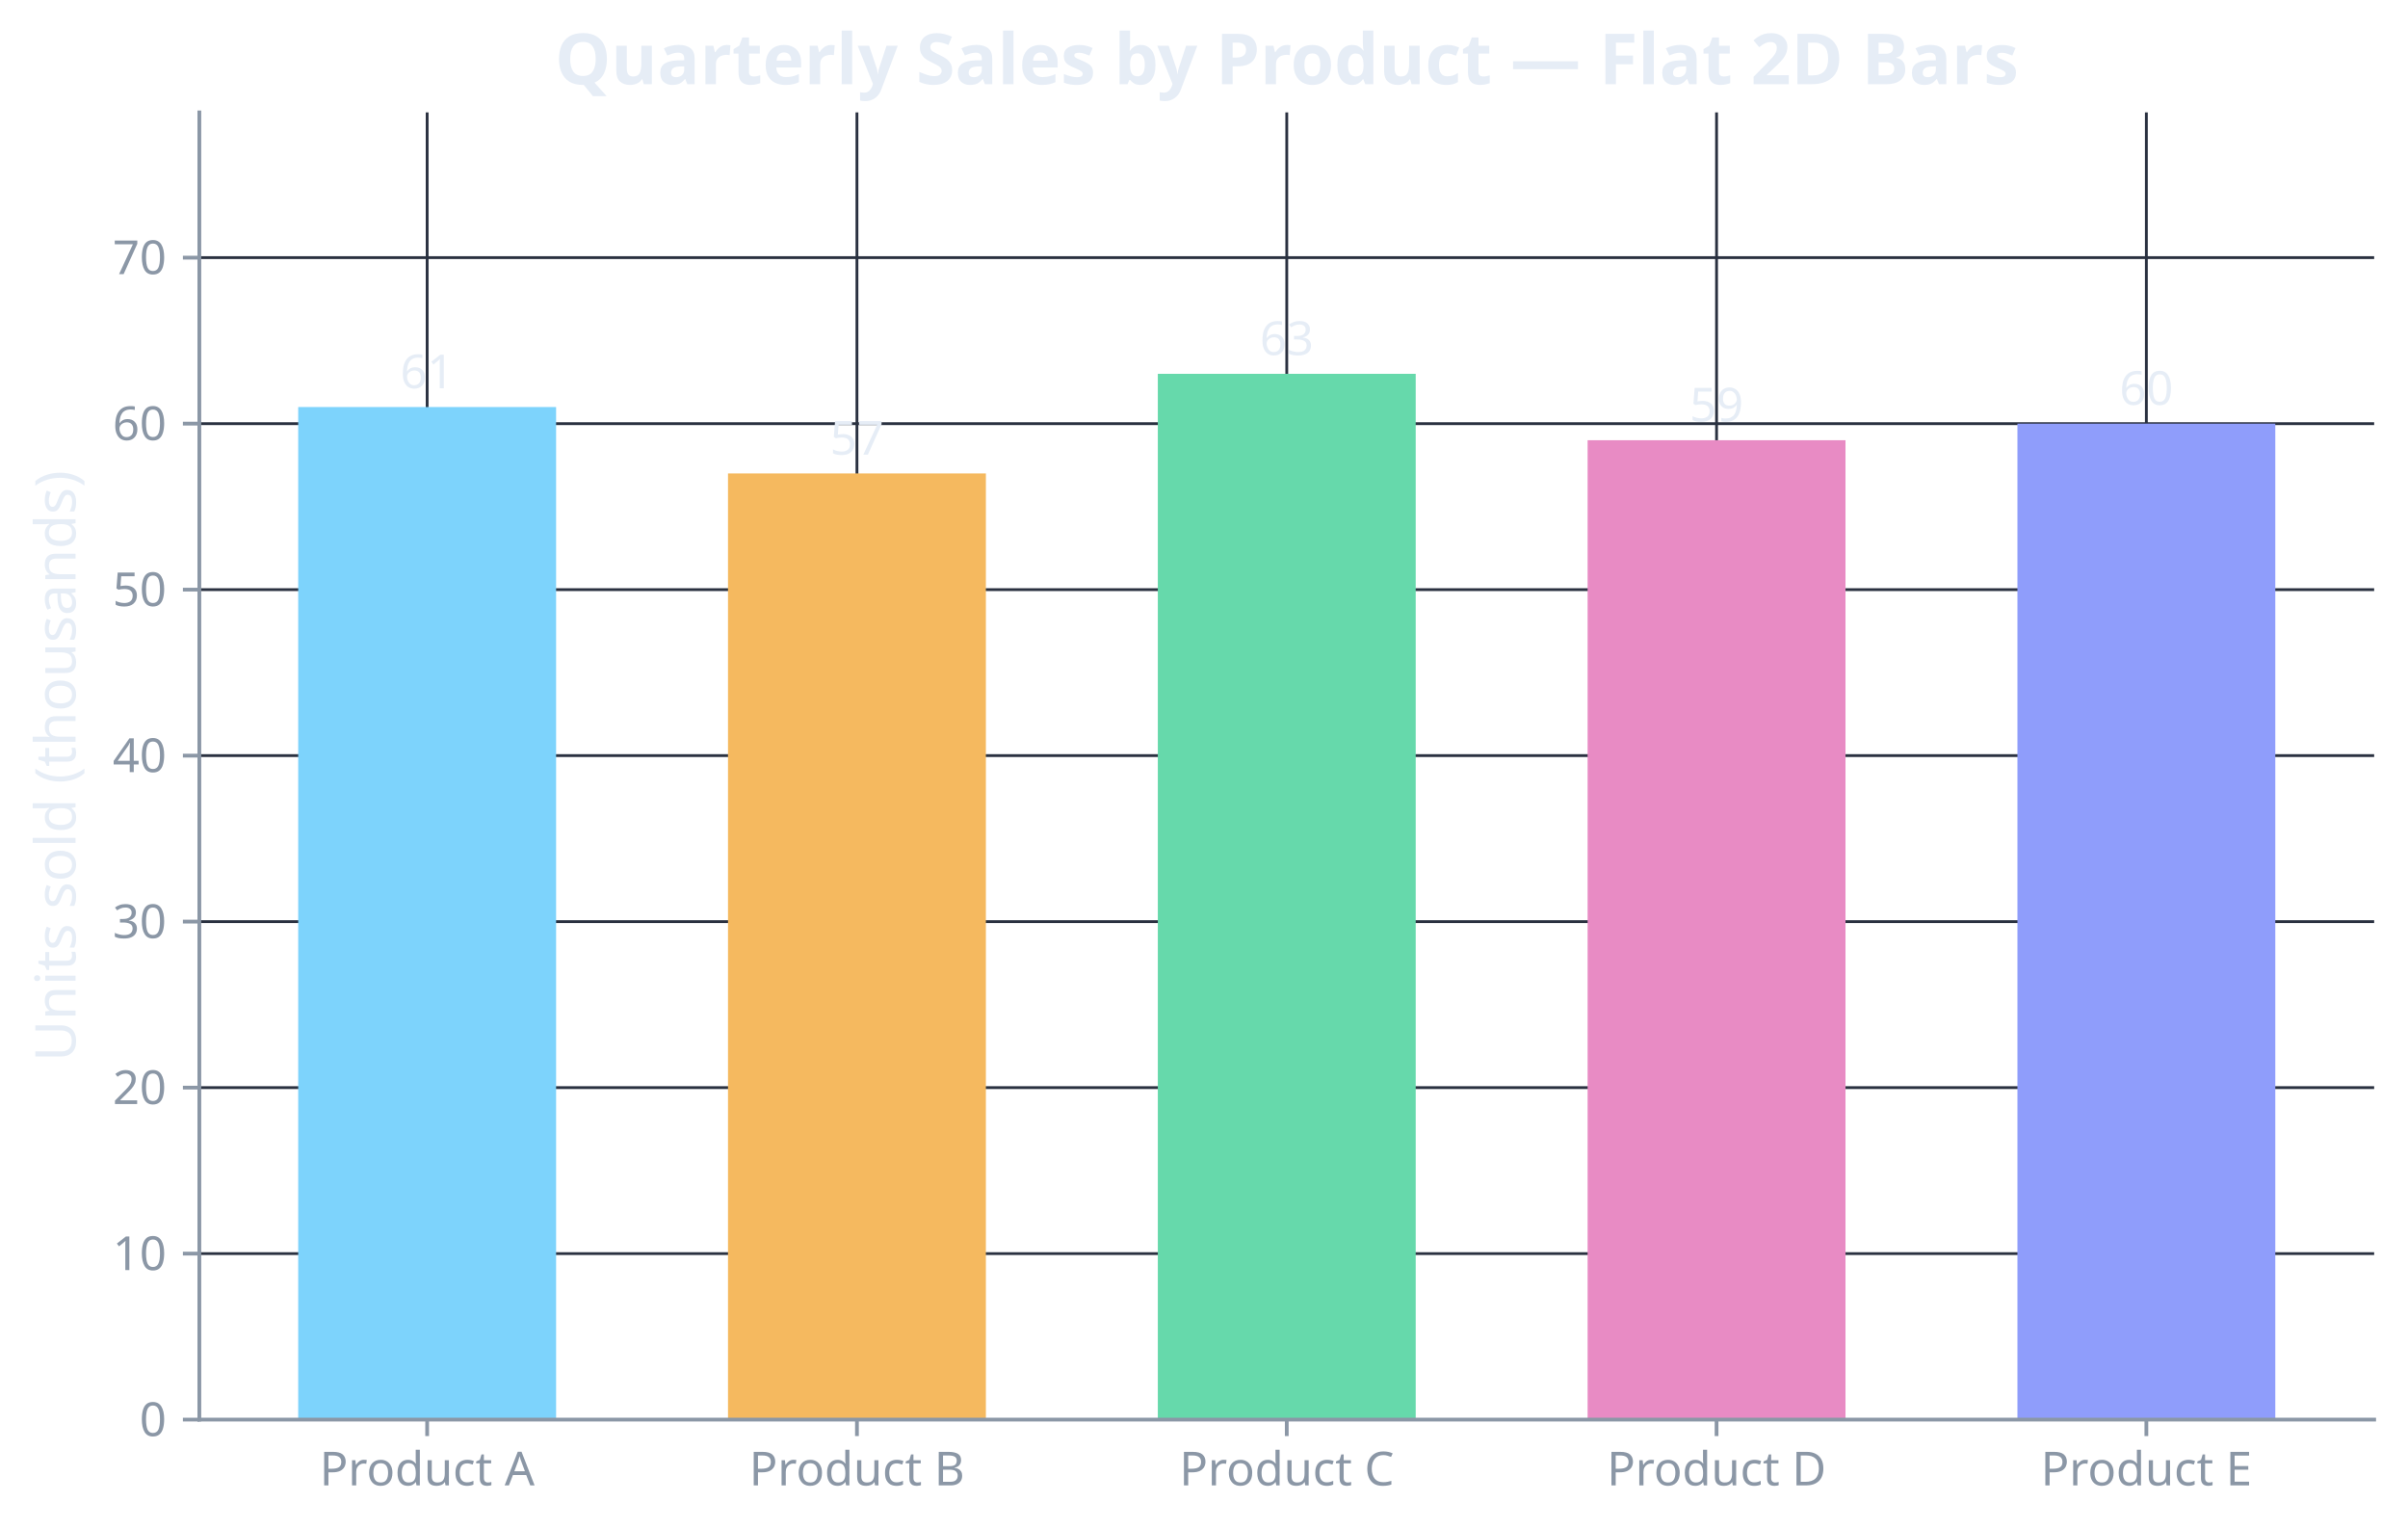
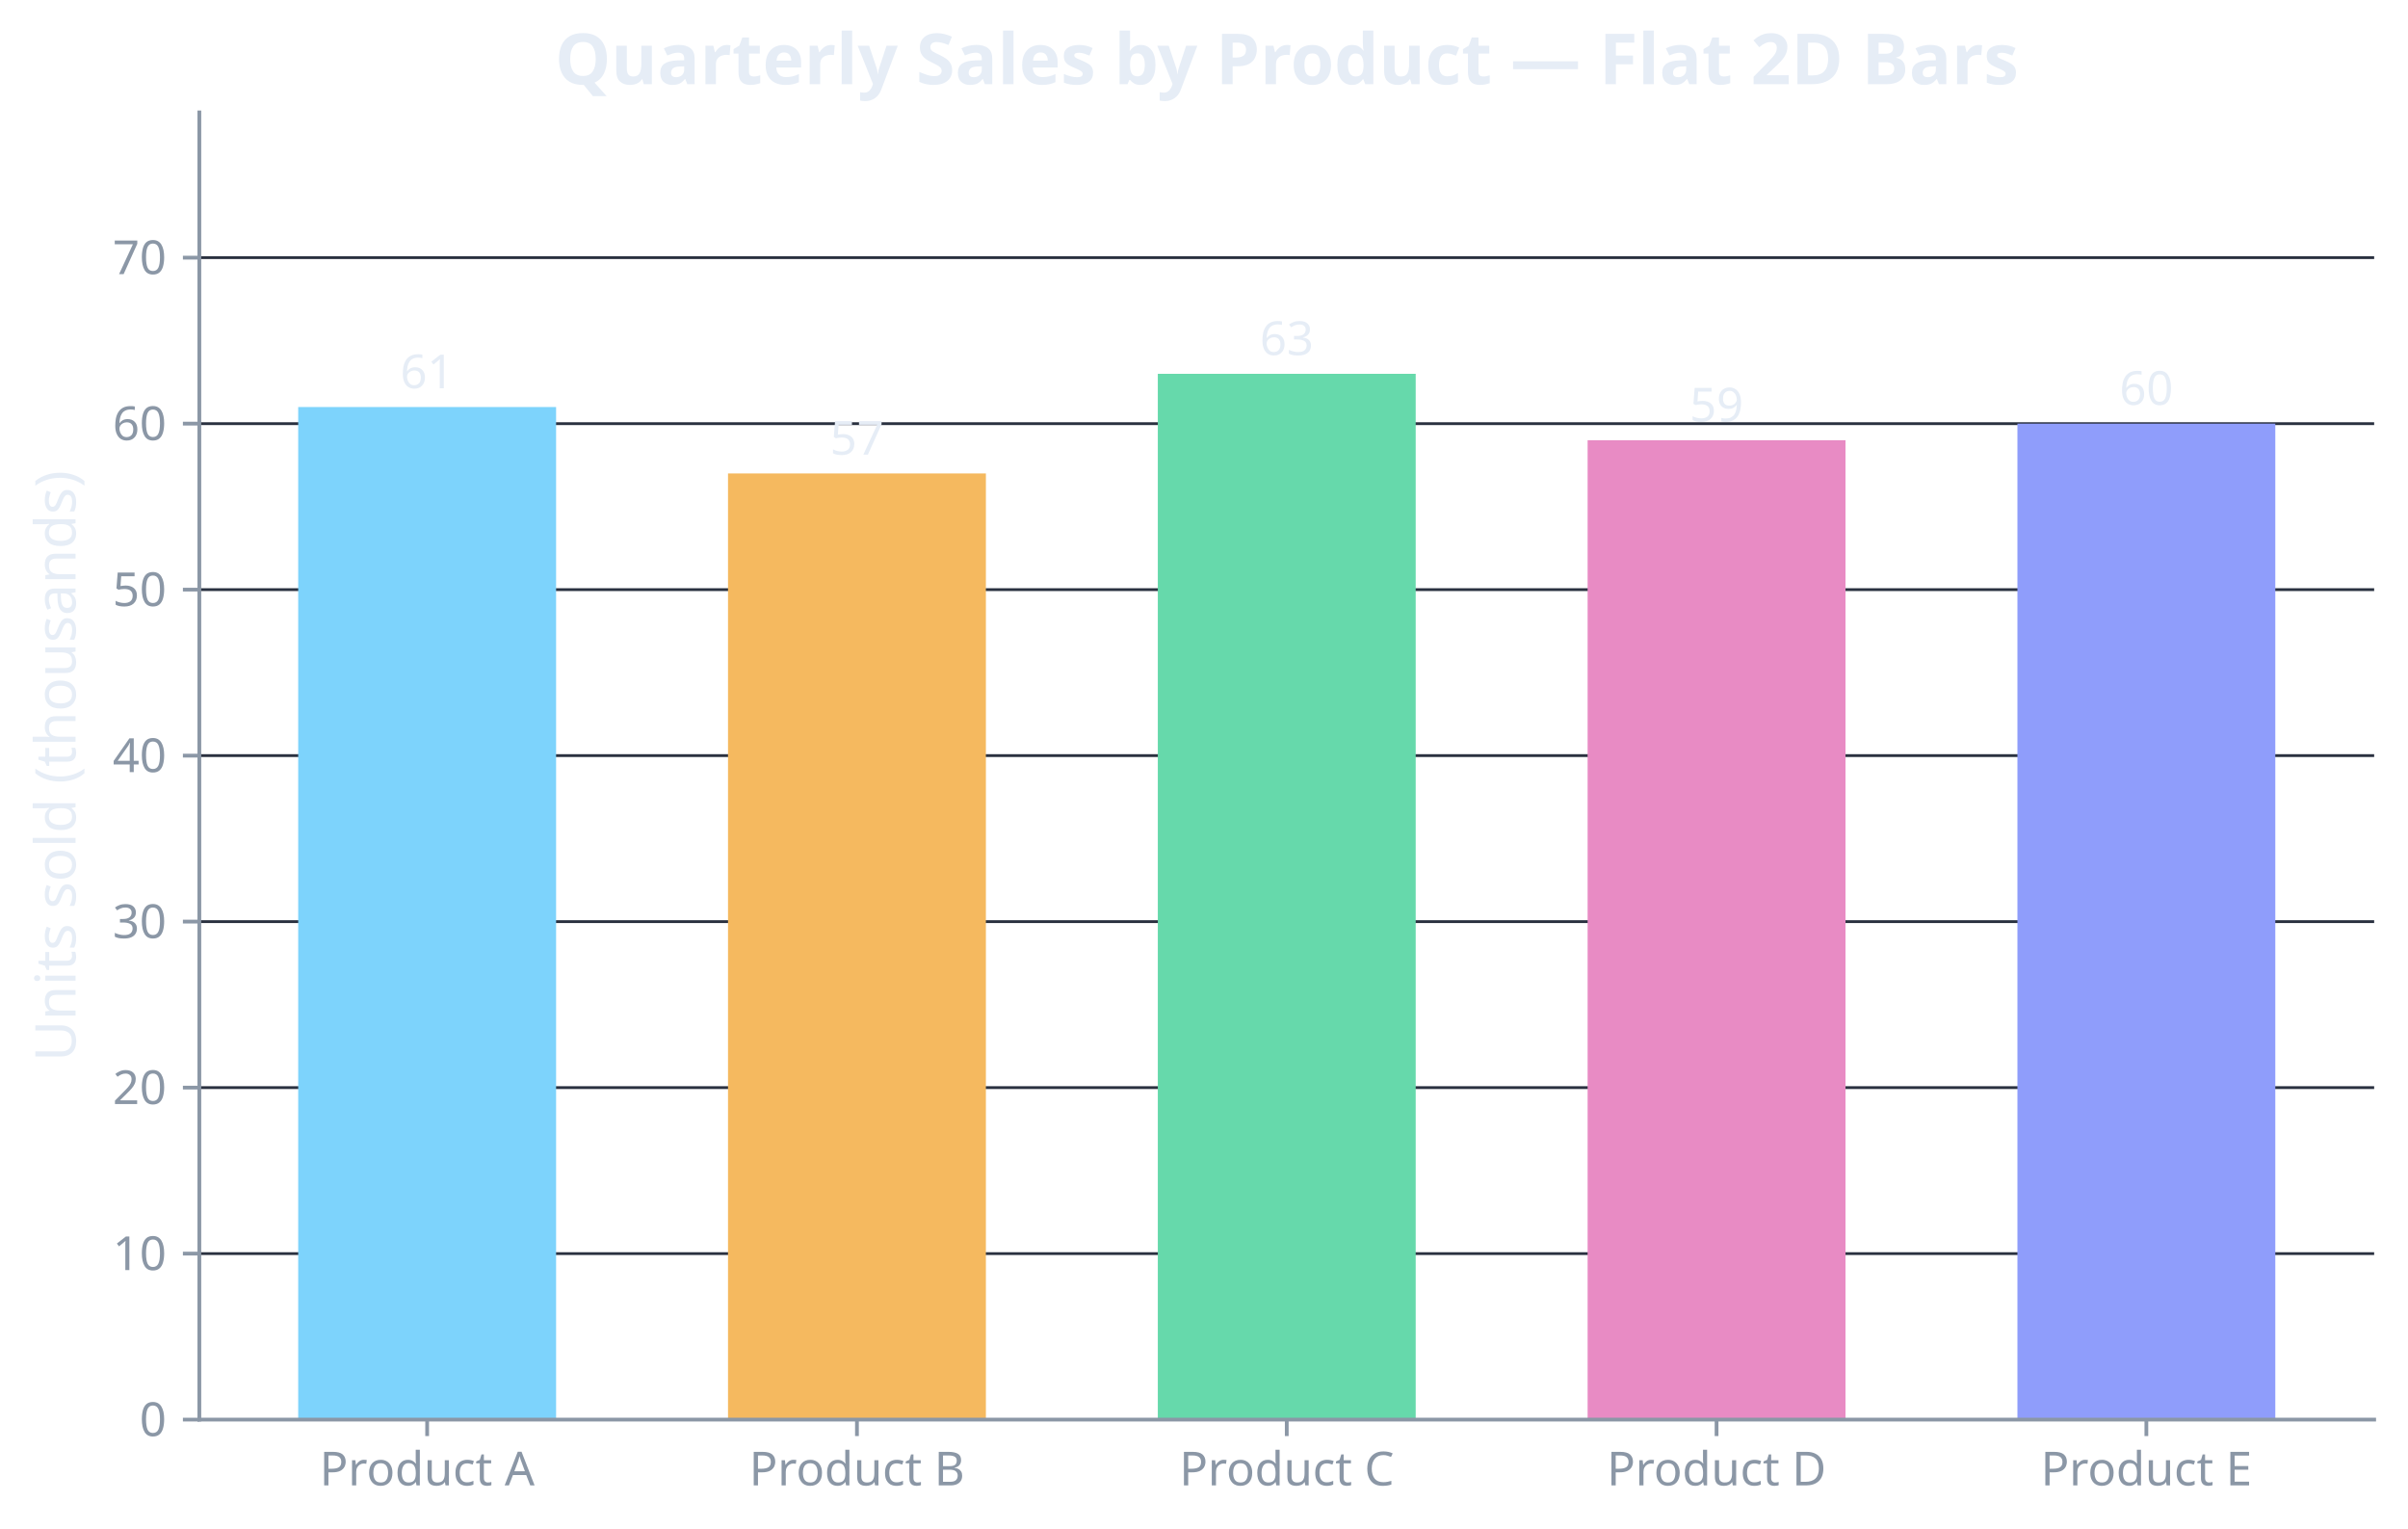
<svg xmlns="http://www.w3.org/2000/svg" xmlns:xlink="http://www.w3.org/1999/xlink" width="512.4pt" height="325.2pt" viewBox="0 0 512.4 325.2" version="1.1">
  <defs>
    <style type="text/css">*{stroke-linejoin: round; stroke-linecap: butt}</style>
  </defs>
  <g id="figure_1">
    <g id="patch_1">
      <path d="M 0 325.2  L 512.4 325.2  L 512.4 0  L 0 0  L 0 325.2  z " style="fill: none" />
    </g>
    <g id="axes_1">
      <g id="patch_2">
        <path d="M 42.42 302  L 505.2 302  L 505.2 23.911  L 42.42 23.911  L 42.42 302  z " style="fill: none" />
      </g>
      <g id="matplotlib.axis_1">
        <g id="xtick_1">
          <g id="line2d_1">
-             <path d="M 90.893 302  L 90.893 23.911  " clip-path="url(#p6244b0d387)" style="fill: none; stroke: #2a3140; stroke-width: 0.6; stroke-linecap: square" />
-           </g>
-           <g id="line2d_2">
            <defs>
              <path id="madc9e67ae6" d="M 0 0  L 0 3.5  " style="stroke: #8b97a6; stroke-width: 0.8" />
            </defs>
            <g>
              <use xlink:href="#madc9e67ae6" x="90.893" y="302" style="fill: #8b97a6; stroke: #8b97a6; stroke-width: 0.8" />
            </g>
          </g>
          <g id="text_1">
            <text style="font-size: 10px; font-family: 'Space Grotesk'; text-anchor: middle; fill: #8b97a6" x="90.893" y="316" transform="rotate(-0 90.89267 315.9995)">Product A</text>
          </g>
        </g>
        <g id="xtick_2">
-           <g id="line2d_3">
-             <path d="M 182.351 302  L 182.351 23.911  " clip-path="url(#p6244b0d387)" style="fill: none; stroke: #2a3140; stroke-width: 0.6; stroke-linecap: square" />
-           </g>
-           <g id="line2d_4">
+           <g id="line2d_2">
            <g>
              <use xlink:href="#madc9e67ae6" x="182.351" y="302" style="fill: #8b97a6; stroke: #8b97a6; stroke-width: 0.8" />
            </g>
          </g>
          <g id="text_2">
            <text style="font-size: 10px; font-family: 'Space Grotesk'; text-anchor: middle; fill: #8b97a6" x="182.351" y="316" transform="rotate(-0 182.3511 315.9995)">Product B</text>
          </g>
        </g>
        <g id="xtick_3">
-           <g id="line2d_5">
-             <path d="M 273.81 302  L 273.81 23.911  " clip-path="url(#p6244b0d387)" style="fill: none; stroke: #2a3140; stroke-width: 0.6; stroke-linecap: square" />
-           </g>
-           <g id="line2d_6">
+           <g id="line2d_3">
            <g>
              <use xlink:href="#madc9e67ae6" x="273.81" y="302" style="fill: #8b97a6; stroke: #8b97a6; stroke-width: 0.8" />
            </g>
          </g>
          <g id="text_3">
            <text style="font-size: 10px; font-family: 'Space Grotesk'; text-anchor: middle; fill: #8b97a6" x="273.81" y="316" transform="rotate(-0 273.8096 315.9995)">Product C</text>
          </g>
        </g>
        <g id="xtick_4">
-           <g id="line2d_7">
-             <path d="M 365.268 302  L 365.268 23.911  " clip-path="url(#p6244b0d387)" style="fill: none; stroke: #2a3140; stroke-width: 0.6; stroke-linecap: square" />
-           </g>
-           <g id="line2d_8">
+           <g id="line2d_4">
            <g>
              <use xlink:href="#madc9e67ae6" x="365.268" y="302" style="fill: #8b97a6; stroke: #8b97a6; stroke-width: 0.8" />
            </g>
          </g>
          <g id="text_4">
            <text style="font-size: 10px; font-family: 'Space Grotesk'; text-anchor: middle; fill: #8b97a6" x="365.268" y="316" transform="rotate(-0 365.2681 315.9995)">Product D</text>
          </g>
        </g>
        <g id="xtick_5">
-           <g id="line2d_9">
-             <path d="M 456.727 302  L 456.727 23.911  " clip-path="url(#p6244b0d387)" style="fill: none; stroke: #2a3140; stroke-width: 0.6; stroke-linecap: square" />
-           </g>
-           <g id="line2d_10">
+           <g id="line2d_5">
            <g>
              <use xlink:href="#madc9e67ae6" x="456.727" y="302" style="fill: #8b97a6; stroke: #8b97a6; stroke-width: 0.8" />
            </g>
          </g>
          <g id="text_5">
            <text style="font-size: 10px; font-family: 'Space Grotesk'; text-anchor: middle; fill: #8b97a6" x="456.727" y="316" transform="rotate(-0 456.7265 315.9995)">Product E</text>
          </g>
        </g>
      </g>
      <g id="matplotlib.axis_2">
        <g id="ytick_1">
-           <g id="line2d_11">
+           <g id="line2d_6">
            <path d="M 42.42 302  L 505.2 302  " clip-path="url(#p6244b0d387)" style="fill: none; stroke: #2a3140; stroke-width: 0.6; stroke-linecap: square" />
          </g>
-           <g id="line2d_12">
+           <g id="line2d_7">
            <defs>
              <path id="m5a9361fdca" d="M 0 0  L -3.5 0  " style="stroke: #8b97a6; stroke-width: 0.8" />
            </defs>
            <g>
              <use xlink:href="#m5a9361fdca" x="42.42" y="302" style="fill: #8b97a6; stroke: #8b97a6; stroke-width: 0.8" />
            </g>
          </g>
          <g id="text_6">
            <text style="font-size: 10px; font-family: 'Space Grotesk'; text-anchor: end; fill: #8b97a6" x="35.42" y="305.5" transform="rotate(-0 35.41969 305.4995)">0</text>
          </g>
        </g>
        <g id="ytick_2">
-           <g id="line2d_13">
+           <g id="line2d_8">
            <path d="M 42.42 266.687  L 505.2 266.687  " clip-path="url(#p6244b0d387)" style="fill: none; stroke: #2a3140; stroke-width: 0.6; stroke-linecap: square" />
          </g>
-           <g id="line2d_14">
+           <g id="line2d_9">
            <g>
              <use xlink:href="#m5a9361fdca" x="42.42" y="266.687" style="fill: #8b97a6; stroke: #8b97a6; stroke-width: 0.8" />
            </g>
          </g>
          <g id="text_7">
            <text style="font-size: 10px; font-family: 'Space Grotesk'; text-anchor: end; fill: #8b97a6" x="35.42" y="270.187" transform="rotate(-0 35.41969 270.1867)">10</text>
          </g>
        </g>
        <g id="ytick_3">
-           <g id="line2d_15">
+           <g id="line2d_10">
            <path d="M 42.42 231.374  L 505.2 231.374  " clip-path="url(#p6244b0d387)" style="fill: none; stroke: #2a3140; stroke-width: 0.6; stroke-linecap: square" />
          </g>
-           <g id="line2d_16">
+           <g id="line2d_11">
            <g>
              <use xlink:href="#m5a9361fdca" x="42.42" y="231.374" style="fill: #8b97a6; stroke: #8b97a6; stroke-width: 0.8" />
            </g>
          </g>
          <g id="text_8">
            <text style="font-size: 10px; font-family: 'Space Grotesk'; text-anchor: end; fill: #8b97a6" x="35.42" y="234.874" transform="rotate(-0 35.41969 234.8738)">20</text>
          </g>
        </g>
        <g id="ytick_4">
-           <g id="line2d_17">
+           <g id="line2d_12">
            <path d="M 42.42 196.061  L 505.2 196.061  " clip-path="url(#p6244b0d387)" style="fill: none; stroke: #2a3140; stroke-width: 0.6; stroke-linecap: square" />
          </g>
-           <g id="line2d_18">
+           <g id="line2d_13">
            <g>
              <use xlink:href="#m5a9361fdca" x="42.42" y="196.061" style="fill: #8b97a6; stroke: #8b97a6; stroke-width: 0.8" />
            </g>
          </g>
          <g id="text_9">
            <text style="font-size: 10px; font-family: 'Space Grotesk'; text-anchor: end; fill: #8b97a6" x="35.42" y="199.561" transform="rotate(-0 35.41969 199.561)">30</text>
          </g>
        </g>
        <g id="ytick_5">
-           <g id="line2d_19">
+           <g id="line2d_14">
            <path d="M 42.42 160.748  L 505.2 160.748  " clip-path="url(#p6244b0d387)" style="fill: none; stroke: #2a3140; stroke-width: 0.6; stroke-linecap: square" />
          </g>
-           <g id="line2d_20">
+           <g id="line2d_15">
            <g>
              <use xlink:href="#m5a9361fdca" x="42.42" y="160.748" style="fill: #8b97a6; stroke: #8b97a6; stroke-width: 0.8" />
            </g>
          </g>
          <g id="text_10">
            <text style="font-size: 10px; font-family: 'Space Grotesk'; text-anchor: end; fill: #8b97a6" x="35.42" y="164.248" transform="rotate(-0 35.41969 164.2482)">40</text>
          </g>
        </g>
        <g id="ytick_6">
-           <g id="line2d_21">
+           <g id="line2d_16">
            <path d="M 42.42 125.435  L 505.2 125.435  " clip-path="url(#p6244b0d387)" style="fill: none; stroke: #2a3140; stroke-width: 0.6; stroke-linecap: square" />
          </g>
-           <g id="line2d_22">
+           <g id="line2d_17">
            <g>
              <use xlink:href="#m5a9361fdca" x="42.42" y="125.435" style="fill: #8b97a6; stroke: #8b97a6; stroke-width: 0.8" />
            </g>
          </g>
          <g id="text_11">
            <text style="font-size: 10px; font-family: 'Space Grotesk'; text-anchor: end; fill: #8b97a6" x="35.42" y="128.935" transform="rotate(-0 35.41969 128.9353)">50</text>
          </g>
        </g>
        <g id="ytick_7">
-           <g id="line2d_23">
+           <g id="line2d_18">
            <path d="M 42.42 90.123  L 505.2 90.123  " clip-path="url(#p6244b0d387)" style="fill: none; stroke: #2a3140; stroke-width: 0.6; stroke-linecap: square" />
          </g>
-           <g id="line2d_24">
+           <g id="line2d_19">
            <g>
              <use xlink:href="#m5a9361fdca" x="42.42" y="90.123" style="fill: #8b97a6; stroke: #8b97a6; stroke-width: 0.8" />
            </g>
          </g>
          <g id="text_12">
            <text style="font-size: 10px; font-family: 'Space Grotesk'; text-anchor: end; fill: #8b97a6" x="35.42" y="93.623" transform="rotate(-0 35.41969 93.62251)">60</text>
          </g>
        </g>
        <g id="ytick_8">
-           <g id="line2d_25">
+           <g id="line2d_20">
            <path d="M 42.42 54.81  L 505.2 54.81  " clip-path="url(#p6244b0d387)" style="fill: none; stroke: #2a3140; stroke-width: 0.6; stroke-linecap: square" />
          </g>
-           <g id="line2d_26">
+           <g id="line2d_21">
            <g>
              <use xlink:href="#m5a9361fdca" x="42.42" y="54.81" style="fill: #8b97a6; stroke: #8b97a6; stroke-width: 0.8" />
            </g>
          </g>
          <g id="text_13">
            <text style="font-size: 10px; font-family: 'Space Grotesk'; text-anchor: end; fill: #8b97a6" x="35.42" y="58.31" transform="rotate(-0 35.41969 58.30967)">70</text>
          </g>
        </g>
        <g id="text_14">
          <text style="font-size: 12px; font-family: 'Space Grotesk'; text-anchor: middle; fill: #e6edf6" x="16.08" y="162.955" transform="rotate(-90 16.08 162.9552)">Units sold (thousands)</text>
        </g>
      </g>
      <g id="patch_3">
        <path d="M 63.455 302  L 118.33 302  L 118.33 86.591  L 63.455 86.591  z " clip-path="url(#p6244b0d387)" style="fill: #7dd3fc" />
      </g>
      <g id="patch_4">
        <path d="M 154.914 302  L 209.789 302  L 209.789 100.716  L 154.914 100.716  z " clip-path="url(#p6244b0d387)" style="fill: #f5b95f" />
      </g>
      <g id="patch_5">
        <path d="M 246.372 302  L 301.247 302  L 301.247 79.529  L 246.372 79.529  z " clip-path="url(#p6244b0d387)" style="fill: #66d9ab" />
      </g>
      <g id="patch_6">
        <path d="M 337.831 302  L 392.706 302  L 392.706 93.654  L 337.831 93.654  z " clip-path="url(#p6244b0d387)" style="fill: #e88bc4" />
      </g>
      <g id="patch_7">
        <path d="M 429.289 302  L 484.164 302  L 484.164 90.123  L 429.289 90.123  z " clip-path="url(#p6244b0d387)" style="fill: #8f9dfb" />
      </g>
      <g id="patch_8">
        <path d="M 42.42 302  L 42.42 23.911  " style="fill: none; stroke: #8b97a6; stroke-width: 0.8; stroke-linejoin: miter; stroke-linecap: square" />
      </g>
      <g id="patch_9">
        <path d="M 42.42 302  L 505.2 302  " style="fill: none; stroke: #8b97a6; stroke-width: 0.8; stroke-linejoin: miter; stroke-linecap: square" />
      </g>
      <g id="text_15">
        <text style="font-size: 10px; font-family: 'Space Grotesk'; text-anchor: middle; fill: #e6edf6" x="90.893" y="82.591" transform="rotate(-0 90.89267 82.59122)">61</text>
      </g>
      <g id="text_16">
        <text style="font-size: 10px; font-family: 'Space Grotesk'; text-anchor: middle; fill: #e6edf6" x="182.351" y="96.716" transform="rotate(-0 182.3511 96.71636)">57</text>
      </g>
      <g id="text_17">
        <text style="font-size: 10px; font-family: 'Space Grotesk'; text-anchor: middle; fill: #e6edf6" x="273.81" y="75.529" transform="rotate(-0 273.8096 75.52865)">63</text>
      </g>
      <g id="text_18">
        <text style="font-size: 10px; font-family: 'Space Grotesk'; text-anchor: middle; fill: #e6edf6" x="365.268" y="89.654" transform="rotate(-0 365.2681 89.65379)">59</text>
      </g>
      <g id="text_19">
        <text style="font-size: 10px; font-family: 'Space Grotesk'; text-anchor: middle; fill: #e6edf6" x="456.727" y="86.123" transform="rotate(-0 456.7265 86.12251)">60</text>
      </g>
      <g id="text_20">
        <text style="font-weight: 700; font-size: 15px; font-family: 'Space Grotesk'; text-anchor: middle; fill: #e6edf6" x="273.81" y="17.911" transform="rotate(-0 273.8096 17.91094)">Quarterly Sales by Product — Flat 2D Bars</text>
      </g>
    </g>
  </g>
  <defs>
    <clipPath id="p6244b0d387">
      <rect x="42.42" y="23.911" width="462.78" height="278.089" />
    </clipPath>
  </defs>
</svg>
